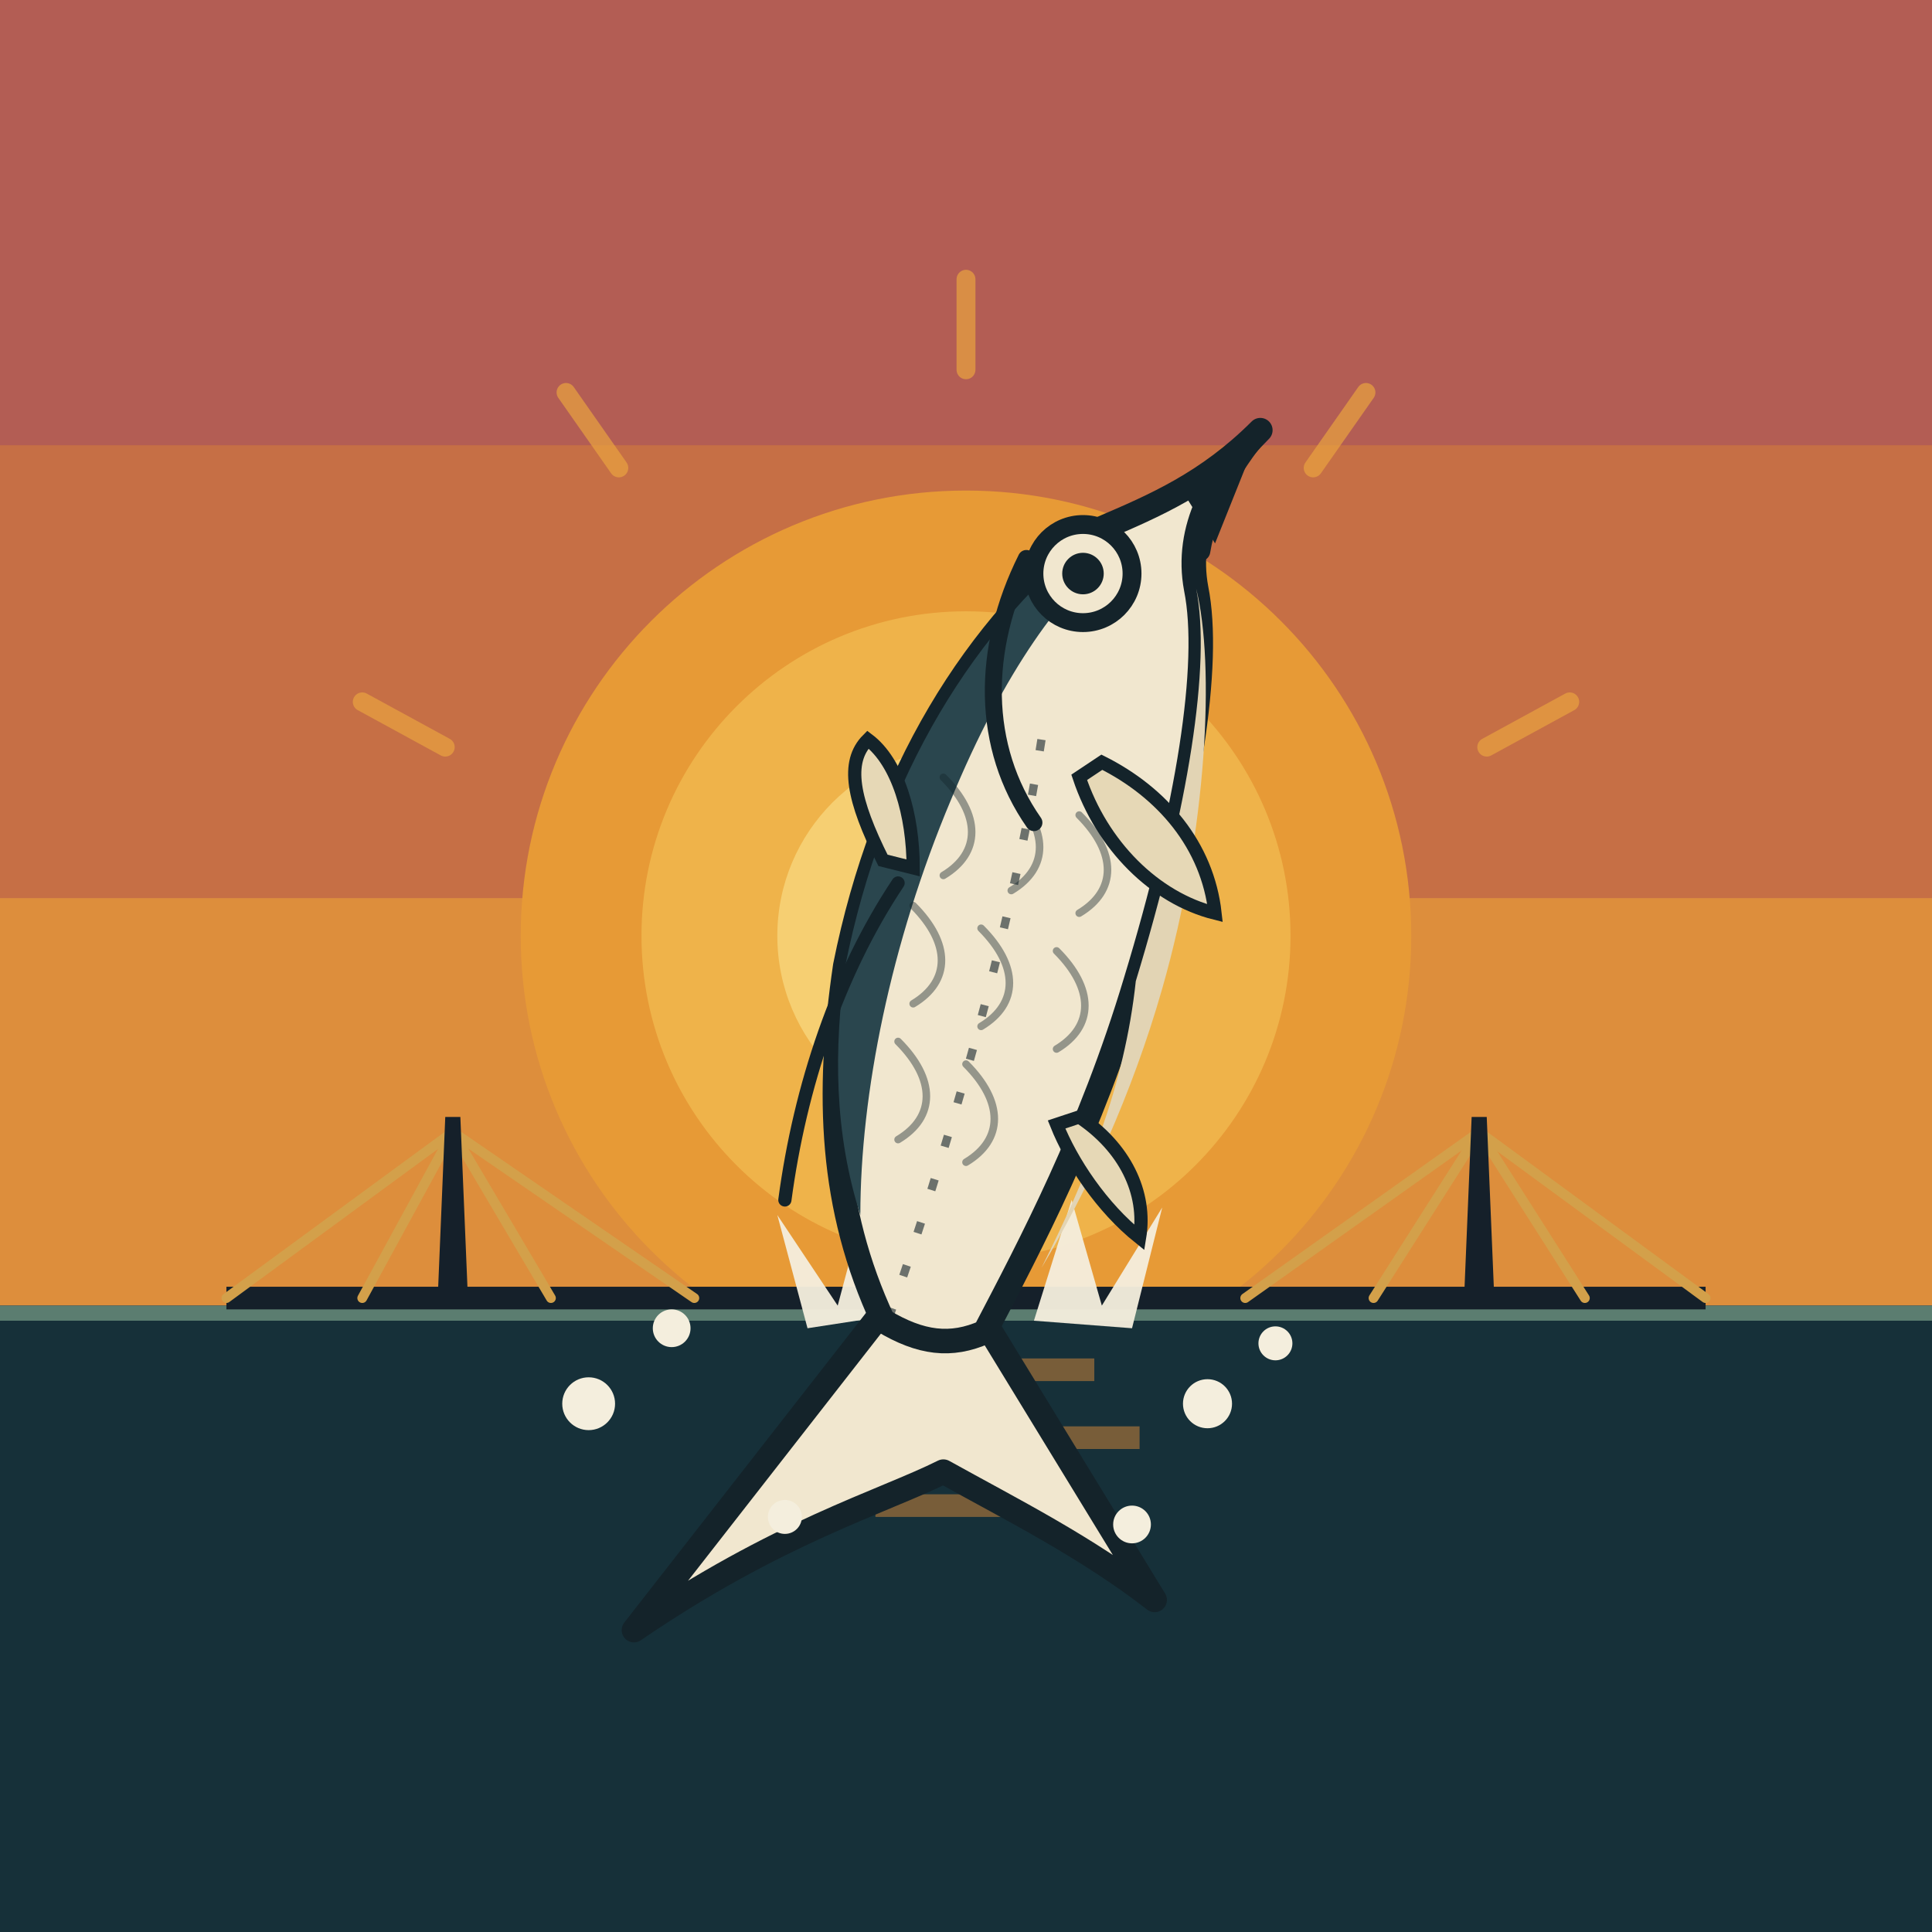
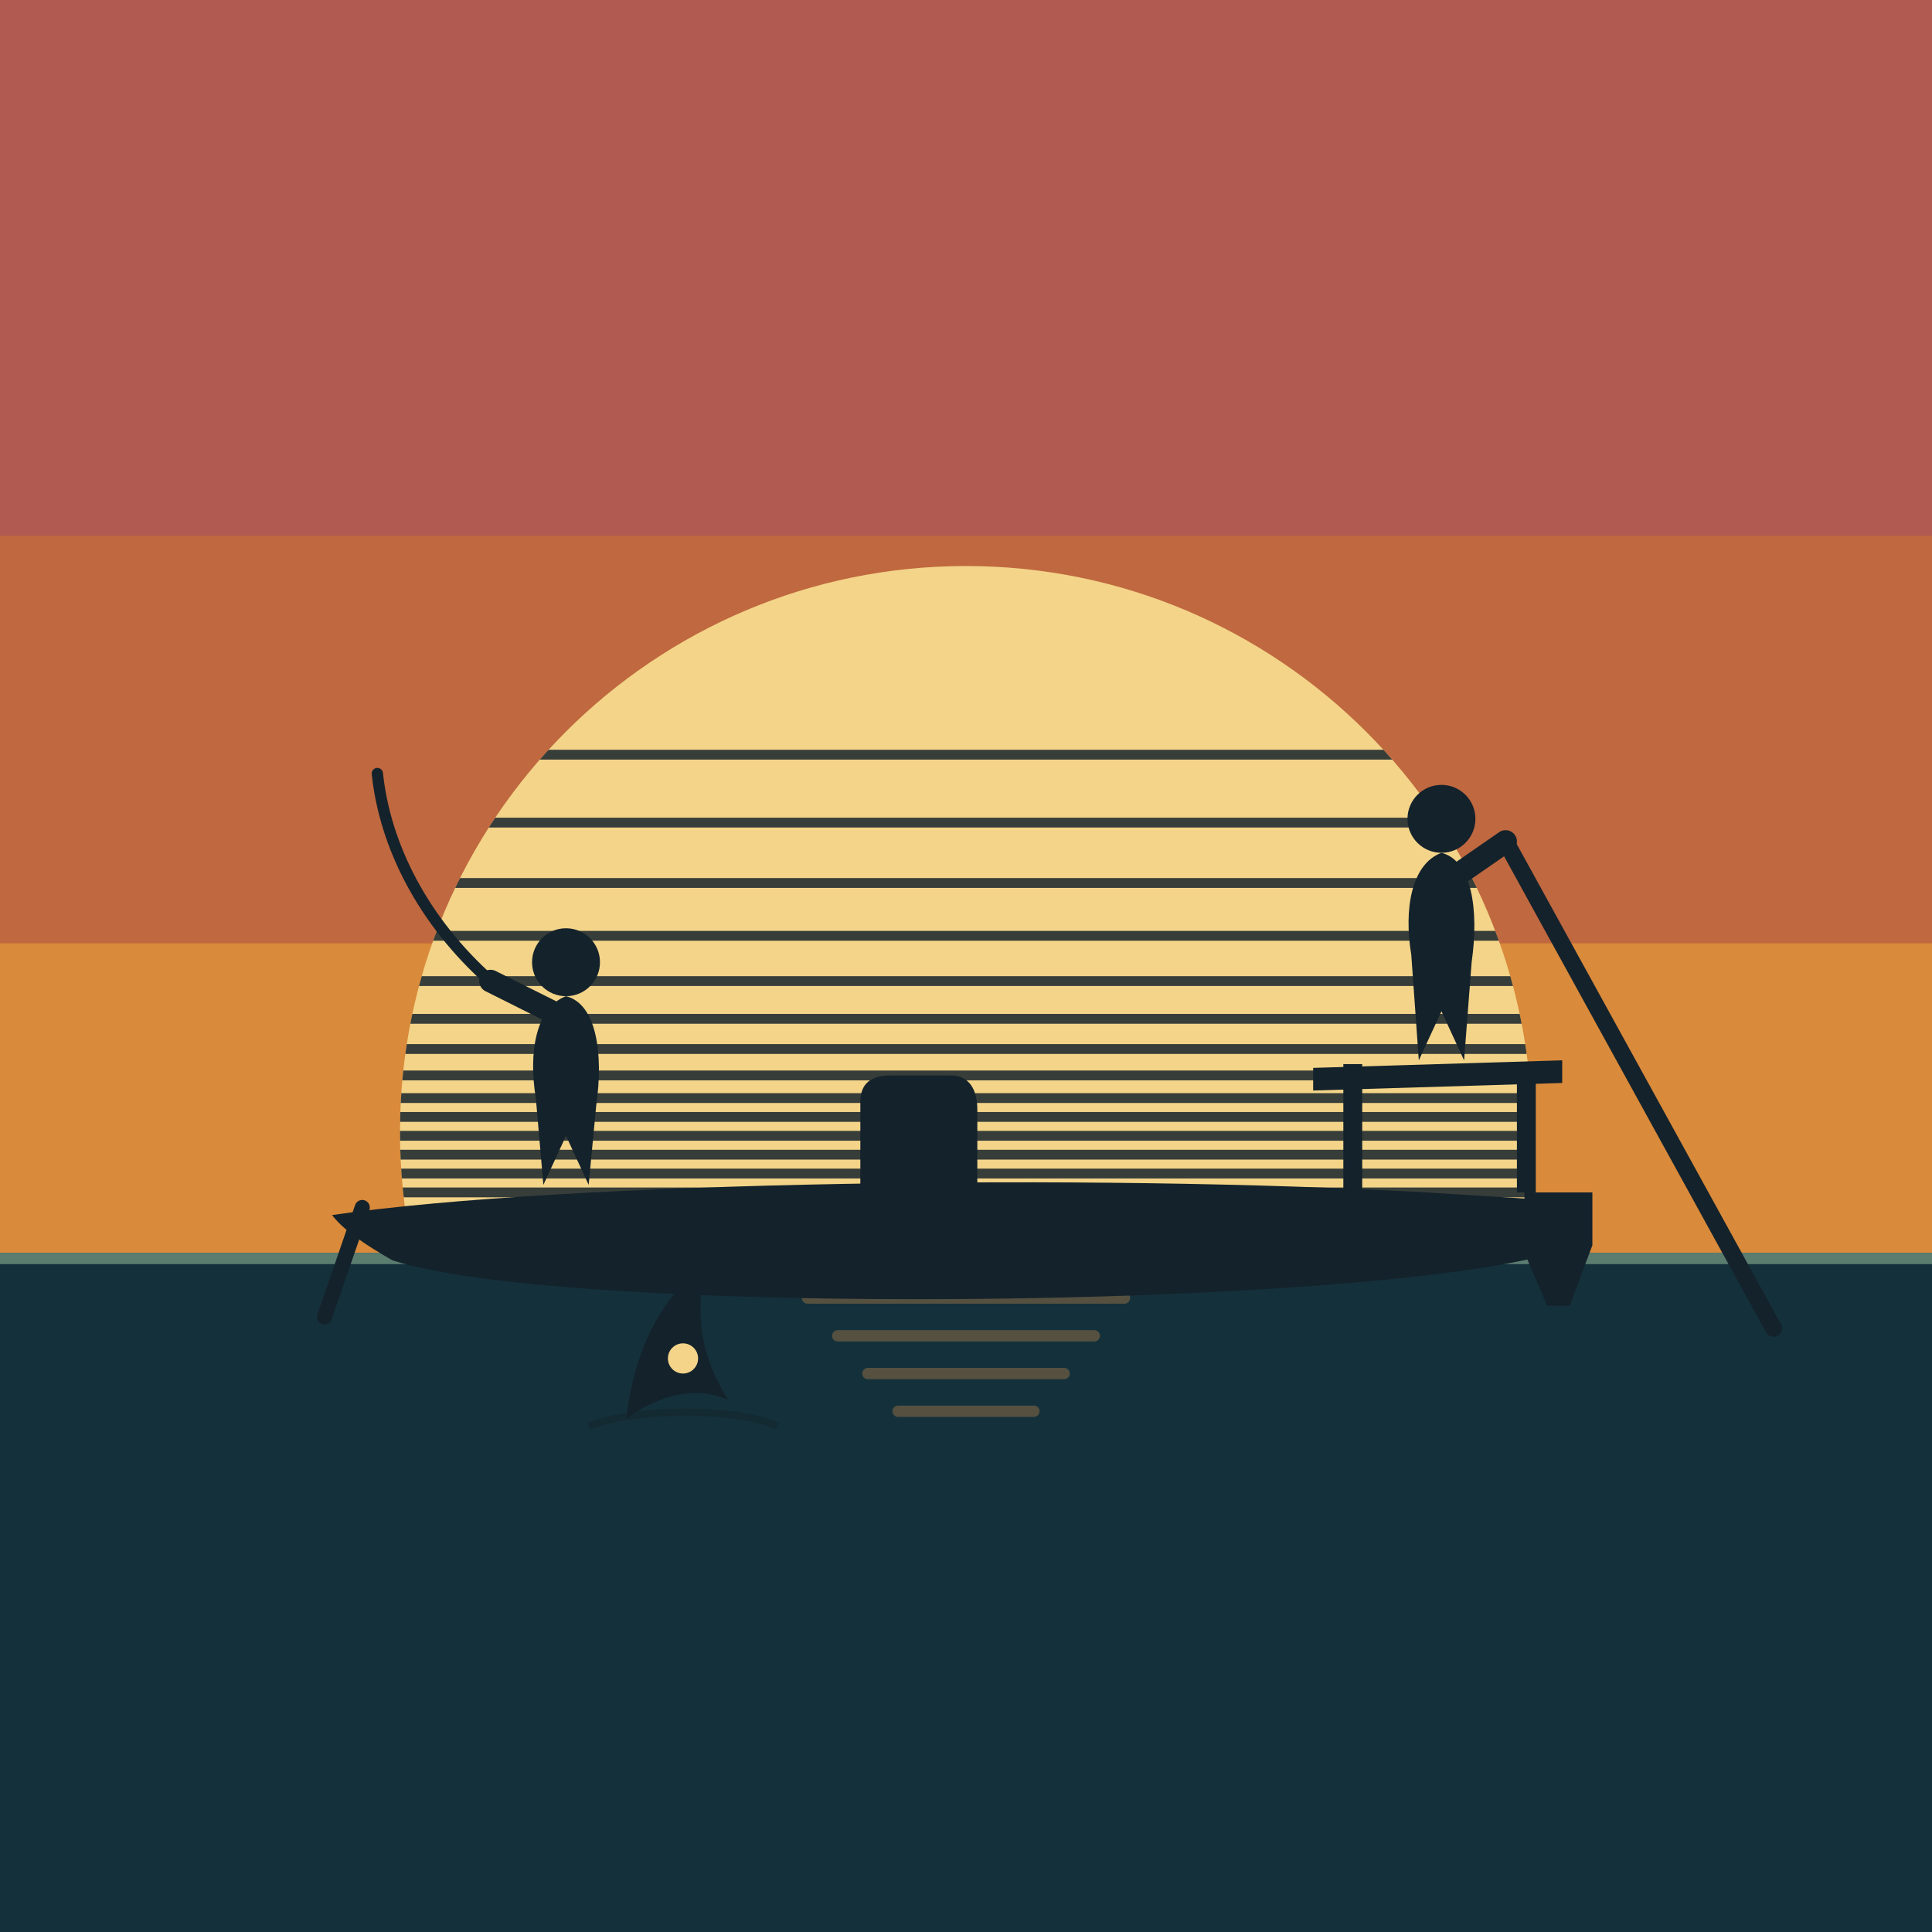
- <svg xmlns="http://www.w3.org/2000/svg" width="1024" height="1024" viewBox="0 0 512 512" role="img" aria-label="Waterlogged app icon: a leaping tarpon over the Sunshine Skyway Bridge at sunset">
+ <svg xmlns="http://www.w3.org/2000/svg" width="1024" height="1024" viewBox="0 0 512 512" role="img" aria-label="Waterlogged app icon: a poling skiff silhouette backlit by a striated sunset, with a tailing redfish">
  <defs>
    <clipPath id="sq">
      <rect x="0" y="0" width="512" height="512" />
    </clipPath>
+     <clipPath id="sun">
+       <circle cx="256" cy="300" r="150" />
+     </clipPath>
  </defs>
  <g clip-path="url(#sq)">
-     <rect x="0" y="0" width="512" height="512" fill="#b35d54" />
-     <rect x="0" y="118" width="512" height="120" fill="#c66f45" />
-     <rect x="0" y="238" width="512" height="108" fill="#dd8e3c" />
-     <circle cx="256" cy="248" r="118" fill="#e79a36" />
-     <circle cx="256" cy="248" r="86" fill="#efb34a" />
-     <circle cx="256" cy="248" r="50" fill="#f6cf72" />
-     <g stroke="#e9a23f" stroke-width="5" stroke-linecap="round" opacity="0.7">
-       <line x1="256" y1="74" x2="256" y2="98" />
-       <line x1="150" y1="104" x2="164" y2="124" />
-       <line x1="362" y1="104" x2="348" y2="124" />
-       <line x1="96" y1="186" x2="118" y2="198" />
-       <line x1="416" y1="186" x2="394" y2="198" />
+     <rect x="0" y="0" width="512" height="512" fill="#c0683f" />
+     <rect x="0" y="0" width="512" height="142" fill="#b15a52" />
+     <rect x="0" y="250" width="512" height="82" fill="#d98a3a" />
+     <circle cx="256" cy="300" r="150" fill="#f3d489" />
+     <g clip-path="url(#sun)" stroke="#16222b" stroke-width="2.6" opacity="0.85">
+       <line x1="104" y1="200" x2="408" y2="200" />
+       <line x1="104" y1="218" x2="408" y2="218" />
+       <line x1="104" y1="234" x2="408" y2="234" />
+       <line x1="104" y1="248" x2="408" y2="248" />
+       <line x1="104" y1="260" x2="408" y2="260" />
+       <line x1="104" y1="270" x2="408" y2="270" />
+       <line x1="104" y1="278" x2="408" y2="278" />
+       <line x1="104" y1="285" x2="408" y2="285" />
+       <line x1="104" y1="291" x2="408" y2="291" />
+       <line x1="104" y1="296" x2="408" y2="296" />
+       <line x1="104" y1="301" x2="408" y2="301" />
+       <line x1="104" y1="306" x2="408" y2="306" />
+       <line x1="104" y1="311" x2="408" y2="311" />
+       <line x1="104" y1="316" x2="408" y2="316" />
+       <line x1="104" y1="321" x2="408" y2="321" />
+       <line x1="104" y1="326" x2="408" y2="326" />
    </g>
-     <rect x="0" y="346" width="512" height="166" fill="#163039" />
-     <rect x="0" y="346" width="512" height="4" fill="#5b7d70" />
-     <g fill="#d98a3a" opacity="0.5">
-       <rect x="222" y="360" width="68" height="6" />
-       <rect x="210" y="378" width="92" height="6" />
-       <rect x="232" y="396" width="48" height="6" />
-     </g>
-     <g stroke="#15202a" stroke-width="6">
-       <line x1="60" y1="344" x2="452" y2="344" />
-     </g>
-     <g stroke="#d3a04a" stroke-width="2.6" stroke-linecap="round">
-       <line x1="120" y1="300" x2="60" y2="344" />
-       <line x1="120" y1="300" x2="96" y2="344" />
-       <line x1="120" y1="300" x2="146" y2="344" />
-       <line x1="120" y1="300" x2="184" y2="344" />
-       <line x1="392" y1="300" x2="330" y2="344" />
-       <line x1="392" y1="300" x2="364" y2="344" />
-       <line x1="392" y1="300" x2="420" y2="344" />
-       <line x1="392" y1="300" x2="452" y2="344" />
-     </g>
-     <polygon points="116,344 118,296 122,296 124,344" fill="#15202a" />
-     <polygon points="388,344 390,296 394,296 396,344" fill="#15202a" />
-     <g fill="#f4eedd" opacity="0.95">
-       <path d="M214,352 L206,322 L222,346 L230,316 L240,348 Z" />
-       <path d="M300,352 L308,320 L292,346 L284,318 L274,350 Z" />
+     <rect x="0" y="332" width="512" height="180" fill="#14313b" />
+     <rect x="0" y="332" width="512" height="3" fill="#5b7d70" />
+     <g stroke="#e0934a" stroke-width="3" opacity="0.32" stroke-linecap="round">
+       <line x1="214" y1="344" x2="298" y2="344" />
+       <line x1="222" y1="354" x2="290" y2="354" />
+       <line x1="230" y1="364" x2="282" y2="364" />
+       <line x1="238" y1="374" x2="274" y2="374" />
    </g>
    <g>
-       <path d="M232,350 L168,432 C206,406 234,398 250,390 C268,400 288,410 306,424 L262,352 C250,346 244,346 232,350 Z" fill="#f1e7cf" stroke="#14232a" stroke-width="6.5" stroke-linejoin="round" />
-       <path d="M334,114         C320,128 306,134 292,140         C258,166 234,206 224,256         C219,290 220,320 234,350         C244,356 252,357 261,353         C273,330 289,300 301,260         C315,214 321,176 317,156         C314,140 322,126 334,114 Z" fill="#f1e7cf" stroke="#14232a" stroke-width="6.5" stroke-linejoin="round" />
-       <path d="M292,140 C258,166 234,206 224,256 C221,278 221,300 228,322         C228,290 236,250 252,212 C266,178 282,156 296,146 Z" fill="#2a464e" />
-       <path d="M301,260 C315,214 321,176 317,156 C322,176 320,220 308,262 C300,290 288,316 276,336 C288,312 298,288 301,260 Z" fill="#e2d4b4" />
-       <g fill="none" stroke="#14232a" stroke-width="2" opacity="0.42" stroke-linecap="round">
-         <path d="M250,206 C260,216 260,226 250,232 M268,210 C278,220 278,230 268,236 M286,216 C296,226 296,236 286,242" />
-         <path d="M242,240 C252,250 252,260 242,266 M260,246 C270,256 270,266 260,272 M280,252 C290,262 290,272 280,278" />
-         <path d="M238,276 C248,286 248,296 238,302 M256,282 C266,292 266,302 256,308" />
-       </g>
-       <path d="M276,196 C268,248 250,308 236,348" fill="none" stroke="#14232a" stroke-width="2.2" stroke-dasharray="3 9" opacity="0.6" />
-       <path d="M234,228 C226,212 224,202 230,196 C238,202 242,216 242,230 Z" fill="#e6d8b6" stroke="#14232a" stroke-width="3.5" />
-       <path d="M238,234 C222,258 212,288 208,318" fill="none" stroke="#14232a" stroke-width="3.5" stroke-linecap="round" />
-       <path d="M292,202 C308,210 320,224 322,242 C306,238 292,224 286,206 Z" fill="#e6d8b6" stroke="#14232a" stroke-width="3.5" />
-       <path d="M286,296 C298,304 304,316 302,328 C292,320 284,308 280,298 Z" fill="#e6d8b6" stroke="#14232a" stroke-width="3.5" />
-       <path d="M272,148 C260,172 260,198 274,218" fill="none" stroke="#14232a" stroke-width="4.5" stroke-linecap="round" />
-       <path d="M334,114 C326,124 320,134 318,146" fill="none" stroke="#14232a" stroke-width="5.5" stroke-linecap="round" />
-       <path d="M334,114 L312,128 L322,144 Z" fill="#14232a" />
-       <circle cx="287" cy="152" r="13" fill="#f1e7cf" stroke="#14232a" stroke-width="5" />
-       <circle cx="287" cy="152" r="5.5" fill="#14232a" />
+       <path d="M166,376 C168,357 176,343 187,335 C184,349 186,360 193,371 C184,367 174,370 166,376 Z" fill="#14222b" />
+       <circle cx="181" cy="360" r="4" fill="#f3d489" />
+       <path d="M156,378 C168,373 196,373 206,378" fill="none" stroke="#14222b" stroke-width="2" opacity="0.45" />
    </g>
-     <g fill="#f4eedd">
-       <circle cx="156" cy="372" r="7" />
-       <circle cx="178" cy="352" r="5" />
-       <circle cx="320" cy="372" r="6.5" />
-       <circle cx="338" cy="356" r="4.5" />
-       <circle cx="300" cy="404" r="5" />
-       <circle cx="208" cy="402" r="4.5" />
+     <g fill="#14222b">
+       <path d="M88,322 C150,313 290,311 378,316 L410,318 L412,332 C360,347 150,349 104,334 C97,330 91,326 88,322 Z" />
+       <path d="M228,314 L228,292 C228,287 231,285 236,285 L252,285 C257,285 259,289 259,294 L259,314 Z" />
+       <path d="M356,316 L356,282 L361,282 L361,316 Z" />
+       <path d="M402,316 L402,282 L407,282 L407,316 Z" />
+       <path d="M348,283 L414,281 L414,287 L348,289 Z" />
+       <path d="M404,316 L422,316 L422,330 L416,346 L410,346 L404,332 Z" />
+       <circle cx="382" cy="217" r="9" />
+       <path d="M382,226 C390,228 392,241 390,255 L388,281 L382,268 L376,281 L374,253 C372,241 374,229 382,226 Z" />
+       <circle cx="150" cy="255" r="9" />
+       <path d="M150,264 C158,266 160,279 158,293 L156,314 L150,301 L144,314 L142,291 C140,279 142,267 150,264 Z" />
+     </g>
+     <g stroke="#14222b" stroke-linecap="round" fill="none">
+       <path d="M386,232 L399,223" stroke-width="6" />
+       <path d="M399,223 L470,352" stroke-width="4.5" />
+       <path d="M150,270 L130,260" stroke-width="6" />
+       <path d="M130,260 C112,244 102,224 100,205" stroke-width="3" />
+       <path d="M96,320 L86,349" stroke-width="4" />
    </g>
  </g>
</svg>
